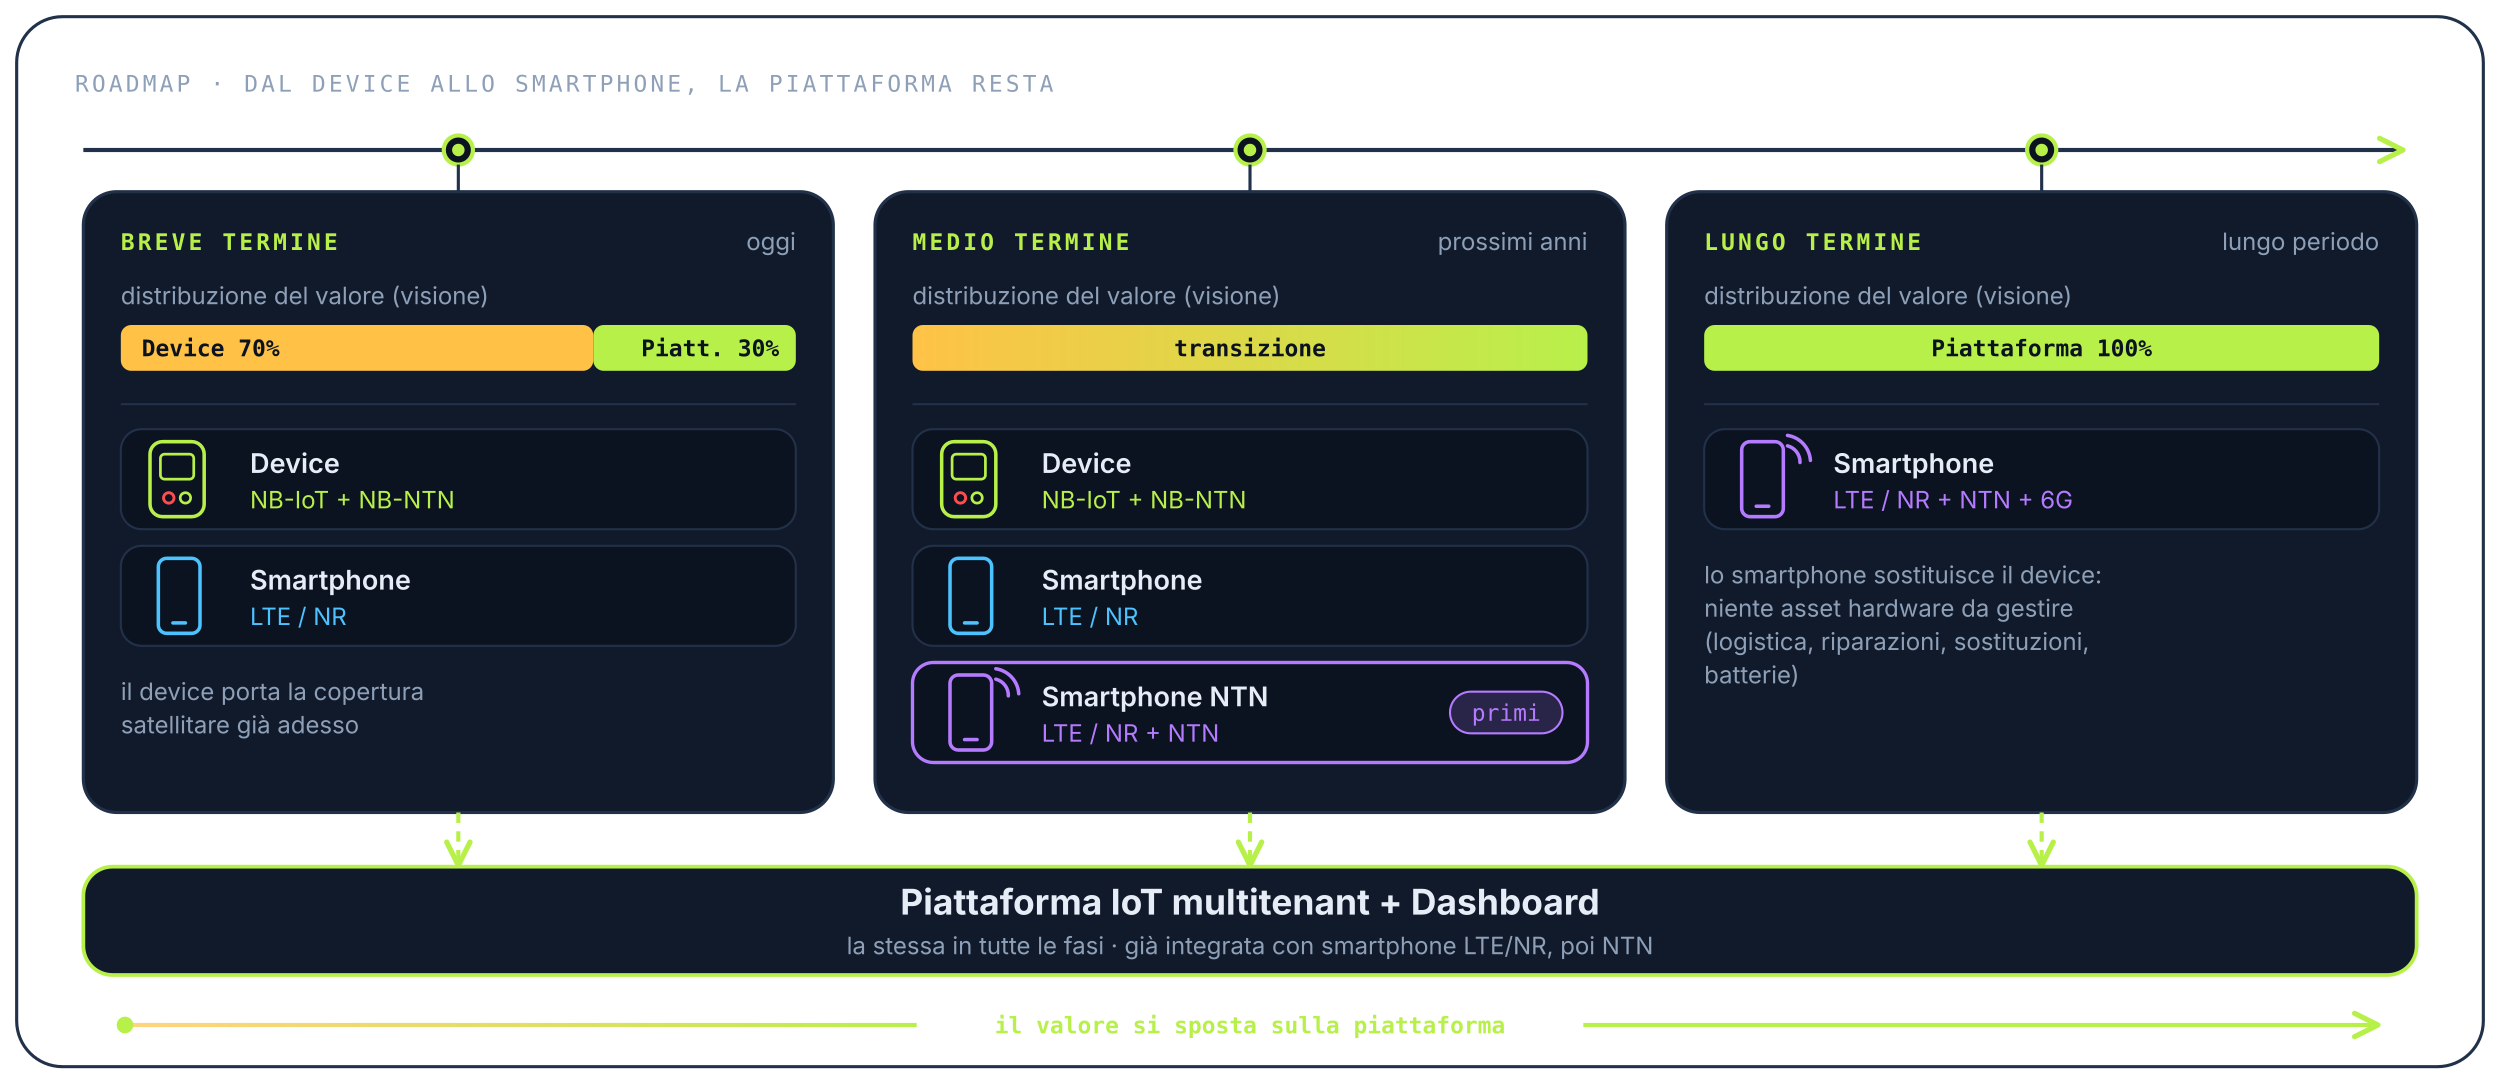
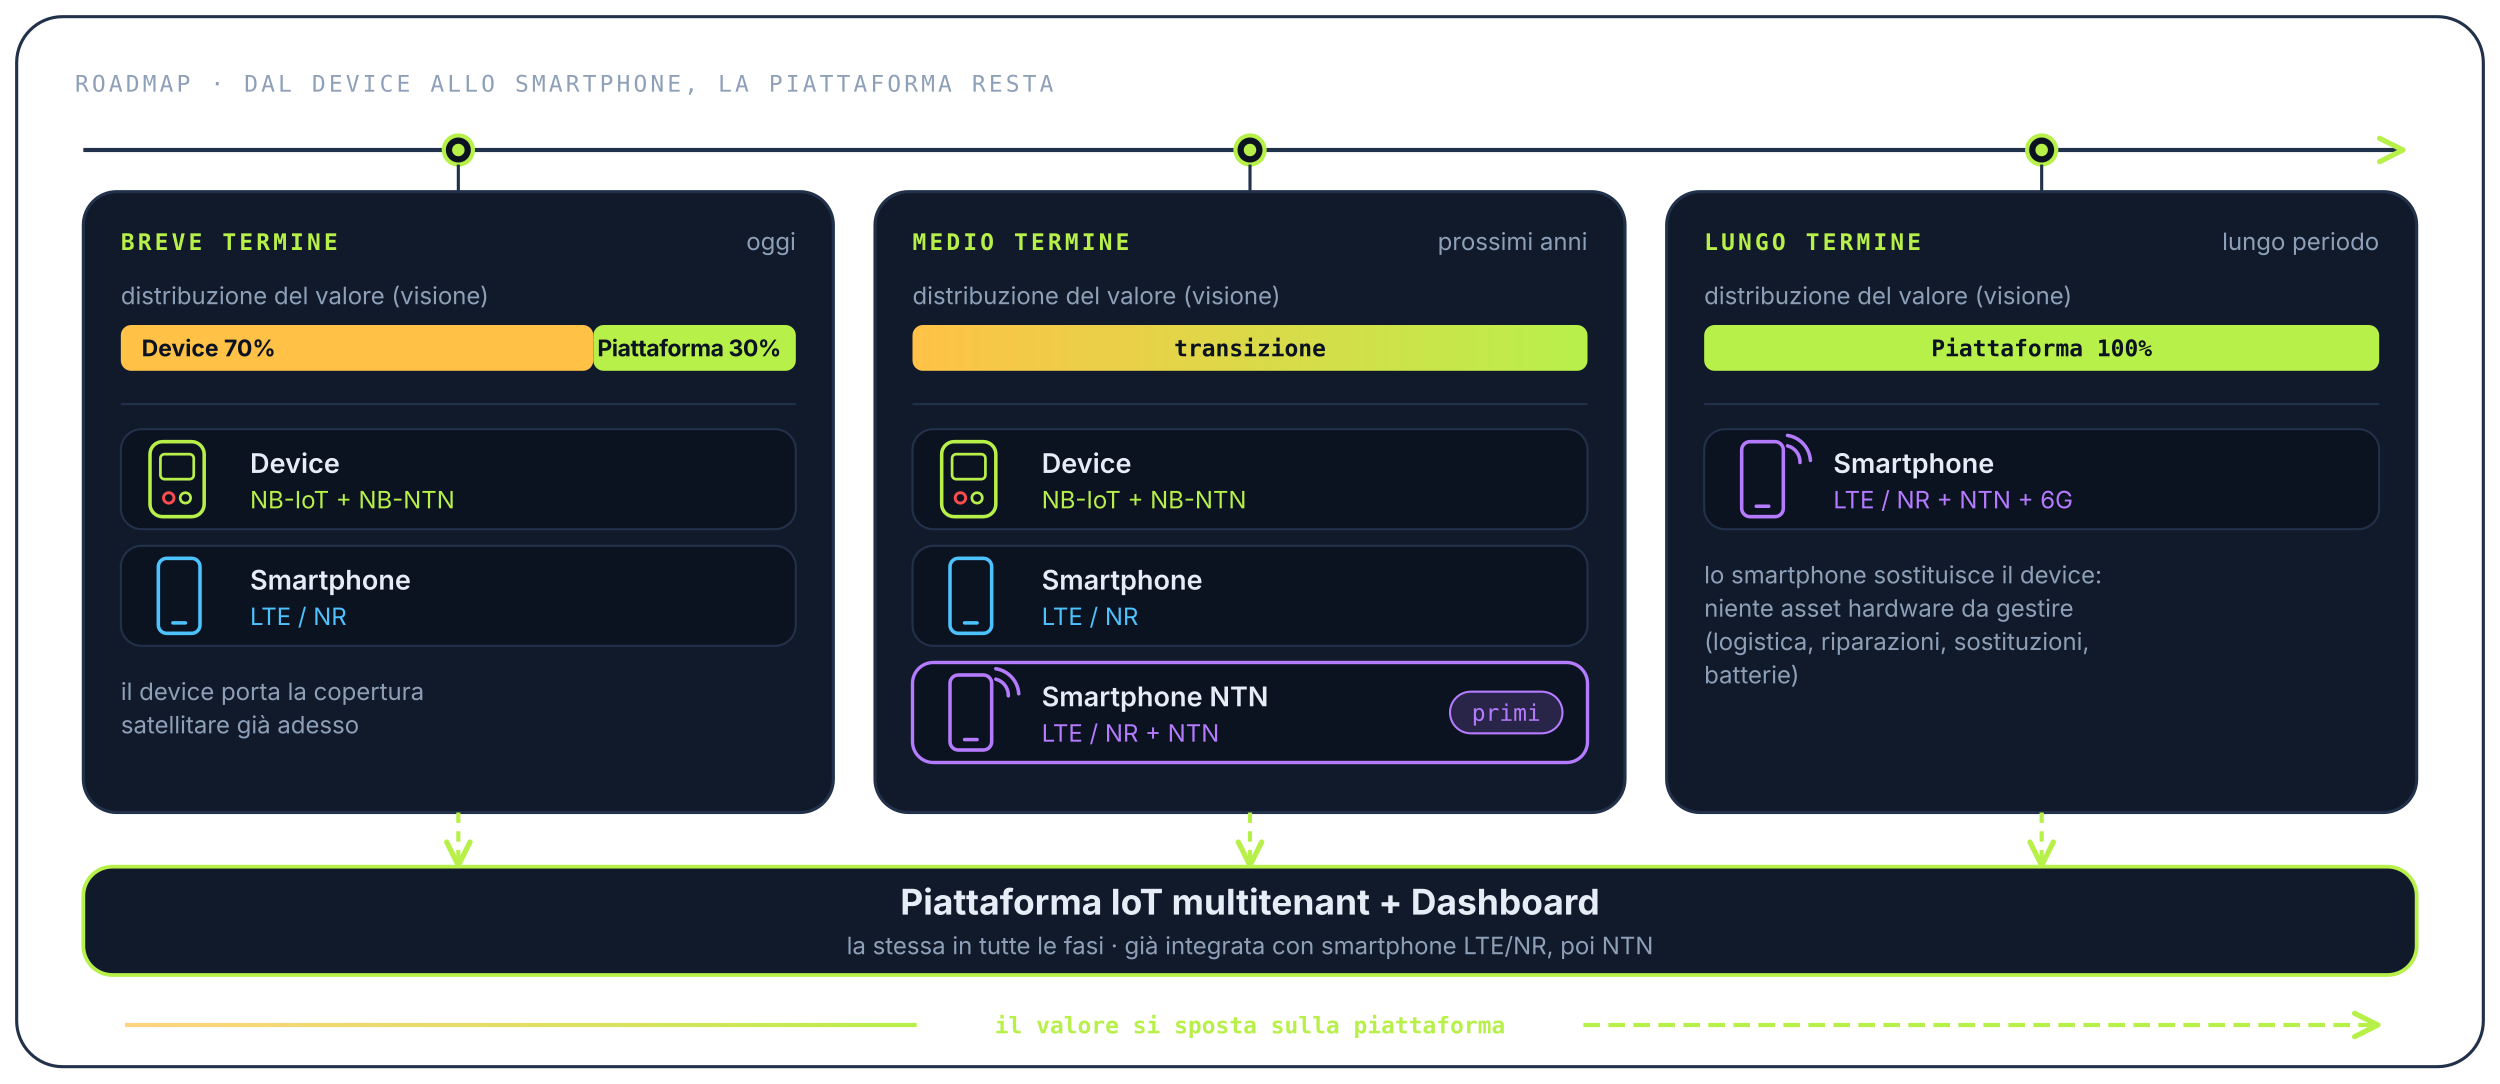
<svg xmlns="http://www.w3.org/2000/svg" viewBox="0 0 1200 520" role="img" aria-labelledby="rm-title rm-desc">
  <defs>
    <marker id="rm-arr" viewBox="0 0 10 10" refX="8" refY="5" markerWidth="7" markerHeight="7" orient="auto-start-reverse">
      <path d="M1 1 L9 5 L1 9" fill="none" stroke="#B8F04A" stroke-width="1.8" stroke-linecap="round" stroke-linejoin="round" />
    </marker>
    <linearGradient id="rm-grad" x1="0" x2="1" y1="0" y2="0">
      <stop offset="0" stop-color="#FFC247" />
      <stop offset="1" stop-color="#B8F04A" />
    </linearGradient>
    <linearGradient id="rm-grad2" gradientUnits="userSpaceOnUse" x1="60" x2="440" y1="0" y2="0">
      <stop offset="0" stop-color="#FFC247" stop-opacity=".7" />
      <stop offset="1" stop-color="#B8F04A" />
    </linearGradient>
  </defs>
  <style>
  .rm-k{font-family:"JetBrains Mono",monospace;font-size:11px;letter-spacing:1.5px;fill:#8EA0B8}
  .rm-h{font-family:"Space Grotesk",Inter,sans-serif;font-weight:700;font-size:17px;fill:#0B1220}
  .rm-t{font-family:Inter,"Space Grotesk",sans-serif;font-size:13px;fill:#E6EDF7}
  .rm-s{font-family:Inter,"Space Grotesk",sans-serif;font-size:11.5px;fill:#8EA0B8}
  .rm-m{font-family:"JetBrains Mono",monospace;font-size:11px;fill:#E6EDF7}
  .rm-b{font-family:"JetBrains Mono",monospace;font-size:11px;font-weight:700;fill:#0B1220}
  .rm-panel{fill:#111A2B;stroke:#22314A;stroke-width:1.5}
  .rm-flow{fill:none;animation:rm-dash 1.4s linear infinite}
  @keyframes rm-dash{to{stroke-dashoffset:-18}}
  .rm-pk{animation:rm-move 4s ease-in-out infinite}
  @keyframes rm-move{0%{transform:translateX(0);opacity:0}10%{opacity:1}90%{opacity:1}100%{transform:translateX(1040px);opacity:0}}
  @media (prefers-reduced-motion:reduce){.rm-flow,.rm-pk{animation:none}.rm-pk{display:none}}
</style>
  <rect x="8" y="8" width="1184" height="504" rx="22" fill="none" stroke="#22314A" stroke-width="1.5" />
  <text x="36" y="44" class="rm-k">ROADMAP · DAL DEVICE ALLO SMARTPHONE, LA PIATTAFORMA RESTA</text>
  <line x1="40" y1="72" x2="1152" y2="72" stroke="#22314A" stroke-width="2" marker-end="url(#rm-arr)" />
  <circle cx="220" cy="72" r="7" fill="#0B1220" stroke="#B8F04A" stroke-width="2" />
  <circle cx="220" cy="72" r="3" fill="#B8F04A" />
  <line x1="220" y1="79" x2="220" y2="92" stroke="#22314A" stroke-width="1.5" />
  <rect x="40" y="92" width="360" height="298" rx="16" class="rm-panel" />
  <text x="58" y="120" class="rm-k" style="fill:#B8F04A;font-weight:700">BREVE TERMINE</text>
  <text x="382" y="120" class="rm-s" text-anchor="end">oggi</text>
  <text x="58" y="146" class="rm-s">distribuzione del valore (visione)</text>
  <rect x="58" y="156" width="226.8" height="22" rx="5" fill="#FFC247" />
  <rect x="284.8" y="156" width="97.2" height="22" rx="5" fill="#B8F04A" />
-   <text x="68" y="171" class="rm-b">Device 70%</text>
-   <text x="374" y="171" class="rm-b" text-anchor="end">Piatt. 30%</text>
+   <text x="68" y="171" class="rm-b" style="font-family:Inter,sans-serif">Device 70%</text>
+   <text x="375" y="171" class="rm-b" text-anchor="end" style="font-family:Inter,sans-serif;letter-spacing:-.2px">Piattaforma 30%</text>
  <line x1="58" y1="194" x2="382" y2="194" stroke="#22314A" />
  <rect x="58" y="206" width="324" height="48" rx="10" fill="#0B1220" stroke="#22314A" stroke-width="1" />
  <g transform="translate(70 212)">
    <rect x="2" y="0" width="26" height="36" rx="6" fill="#0B1220" stroke="#B8F04A" stroke-width="1.7" />
    <rect x="7" y="6" width="16" height="12" rx="2" fill="none" stroke="#B8F04A" stroke-width="1.3" />
    <circle cx="11" cy="27" r="2.5" fill="none" stroke="#FF4D4D" stroke-width="1.4" />
    <circle cx="19" cy="27" r="2.5" fill="none" stroke="#B8F04A" stroke-width="1.3" />
  </g>
  <text x="120" y="227" class="rm-t" style="font-weight:600">Device</text>
  <text x="120" y="244" class="rm-s" style="fill:#B8F04A">NB-IoT + NB-NTN</text>
  <rect x="58" y="262" width="324" height="48" rx="10" fill="#0B1220" stroke="#22314A" stroke-width="1" />
  <g transform="translate(70 268)" fill="none" stroke="#4CC3FF" stroke-width="1.7" stroke-linecap="round" stroke-linejoin="round">
    <rect x="6" y="0" width="20" height="36" rx="4" fill="#0B1220" />
    <path d="M13 31 H19" />
  </g>
  <text x="120" y="283" class="rm-t" style="font-weight:600">Smartphone</text>
  <text x="120" y="300" class="rm-s" style="fill:#4CC3FF">LTE / NR</text>
  <text x="58" y="336" class="rm-s">il device porta la copertura</text>
  <text x="58" y="352" class="rm-s">satellitare già adesso</text>
  <path class="rm-flow" d="M220 390 V414" stroke="#B8F04A" stroke-width="2" stroke-dasharray="5 4" marker-end="url(#rm-arr)" />
  <circle cx="600" cy="72" r="7" fill="#0B1220" stroke="#B8F04A" stroke-width="2" />
  <circle cx="600" cy="72" r="3" fill="#B8F04A" />
  <line x1="600" y1="79" x2="600" y2="92" stroke="#22314A" stroke-width="1.5" />
  <rect x="420" y="92" width="360" height="298" rx="16" class="rm-panel" />
  <text x="438" y="120" class="rm-k" style="fill:#B8F04A;font-weight:700">MEDIO TERMINE</text>
  <text x="762" y="120" class="rm-s" text-anchor="end">prossimi anni</text>
  <text x="438" y="146" class="rm-s">distribuzione del valore (visione)</text>
  <rect x="438" y="156" width="324" height="22" rx="5" fill="url(#rm-grad)" />
  <text x="600.0" y="171" class="rm-b" text-anchor="middle">transizione</text>
  <line x1="438" y1="194" x2="762" y2="194" stroke="#22314A" />
  <rect x="438" y="206" width="324" height="48" rx="10" fill="#0B1220" stroke="#22314A" stroke-width="1" />
  <g transform="translate(450 212)">
    <rect x="2" y="0" width="26" height="36" rx="6" fill="#0B1220" stroke="#B8F04A" stroke-width="1.7" />
    <rect x="7" y="6" width="16" height="12" rx="2" fill="none" stroke="#B8F04A" stroke-width="1.3" />
    <circle cx="11" cy="27" r="2.5" fill="none" stroke="#FF4D4D" stroke-width="1.4" />
    <circle cx="19" cy="27" r="2.5" fill="none" stroke="#B8F04A" stroke-width="1.3" />
  </g>
  <text x="500" y="227" class="rm-t" style="font-weight:600">Device</text>
  <text x="500" y="244" class="rm-s" style="fill:#B8F04A">NB-IoT + NB-NTN</text>
  <rect x="438" y="262" width="324" height="48" rx="10" fill="#0B1220" stroke="#22314A" stroke-width="1" />
  <g transform="translate(450 268)" fill="none" stroke="#4CC3FF" stroke-width="1.7" stroke-linecap="round" stroke-linejoin="round">
    <rect x="6" y="0" width="20" height="36" rx="4" fill="#0B1220" />
    <path d="M13 31 H19" />
  </g>
  <text x="500" y="283" class="rm-t" style="font-weight:600">Smartphone</text>
  <text x="500" y="300" class="rm-s" style="fill:#4CC3FF">LTE / NR</text>
  <rect x="438" y="318" width="324" height="48" rx="10" fill="#0B1220" stroke="#B57BFF" stroke-width="1.6" />
  <g transform="translate(450 324)" fill="none" stroke="#B57BFF" stroke-width="1.7" stroke-linecap="round" stroke-linejoin="round">
    <rect x="6" y="0" width="20" height="36" rx="4" fill="#0B1220" />
    <path d="M13 31 H19" />
    <path d="M28 2 A8 8 0 0 1 34 10 M28 -3 A13 13 0 0 1 39 9" />
  </g>
  <text x="500" y="339" class="rm-t" style="font-weight:600">Smartphone NTN</text>
  <text x="500" y="356" class="rm-s" style="fill:#B57BFF">LTE / NR + NTN</text>
  <rect x="696" y="332" width="54" height="20" rx="10" fill="#B57BFF" fill-opacity=".18" stroke="#B57BFF" />
  <text x="723" y="346" class="rm-m" text-anchor="middle" style="fill:#B57BFF">primi</text>
  <path class="rm-flow" d="M600 390 V414" stroke="#B8F04A" stroke-width="2" stroke-dasharray="5 4" marker-end="url(#rm-arr)" />
  <circle cx="980" cy="72" r="7" fill="#0B1220" stroke="#B8F04A" stroke-width="2" />
  <circle cx="980" cy="72" r="3" fill="#B8F04A" />
  <line x1="980" y1="79" x2="980" y2="92" stroke="#22314A" stroke-width="1.5" />
  <rect x="800" y="92" width="360" height="298" rx="16" class="rm-panel" />
  <text x="818" y="120" class="rm-k" style="fill:#B8F04A;font-weight:700">LUNGO TERMINE</text>
  <text x="1142" y="120" class="rm-s" text-anchor="end">lungo periodo</text>
  <text x="818" y="146" class="rm-s">distribuzione del valore (visione)</text>
  <rect x="818" y="156" width="324" height="22" rx="5" fill="#B8F04A" />
  <text x="980.0" y="171" class="rm-b" text-anchor="middle">Piattaforma 100%</text>
  <line x1="818" y1="194" x2="1142" y2="194" stroke="#22314A" />
  <rect x="818" y="206" width="324" height="48" rx="10" fill="#0B1220" stroke="#22314A" stroke-width="1" />
  <g transform="translate(830 212)" fill="none" stroke="#B57BFF" stroke-width="1.7" stroke-linecap="round" stroke-linejoin="round">
    <rect x="6" y="0" width="20" height="36" rx="4" fill="#0B1220" />
    <path d="M13 31 H19" />
    <path d="M28 2 A8 8 0 0 1 34 10 M28 -3 A13 13 0 0 1 39 9" />
  </g>
  <text x="880" y="227" class="rm-t" style="font-weight:600">Smartphone</text>
  <text x="880" y="244" class="rm-s" style="fill:#B57BFF">LTE / NR + NTN + 6G</text>
  <text x="818" y="280" class="rm-s">lo smartphone sostituisce il device:</text>
  <text x="818" y="296" class="rm-s">niente asset hardware da gestire</text>
  <text x="818" y="312" class="rm-s">(logistica, riparazioni, sostituzioni,</text>
  <text x="818" y="328" class="rm-s">batterie)</text>
  <path class="rm-flow" d="M980 390 V414" stroke="#B8F04A" stroke-width="2" stroke-dasharray="5 4" marker-end="url(#rm-arr)" />
  <rect x="40" y="416" width="1120" height="52" rx="14" fill="#111A2B" stroke="#B8F04A" stroke-width="1.8" />
  <text x="600" y="439" text-anchor="middle" style="font-family:'Space Grotesk',Inter,sans-serif;font-weight:700;font-size:17px;fill:#E6EDF7">Piattaforma IoT multitenant + Dashboard</text>
  <text x="600" y="458" class="rm-s" text-anchor="middle">la stessa in tutte le fasi · già integrata con smartphone LTE/NR, poi NTN</text>
  <line x1="60" y1="492" x2="440" y2="492" stroke="url(#rm-grad2)" stroke-width="2" />
  <text x="600" y="496" class="rm-m" text-anchor="middle" style="fill:#B8F04A;font-weight:700">il valore si sposta sulla piattaforma</text>
-   <line x1="760" y1="492" x2="1140" y2="492" stroke="#B8F04A" stroke-width="2" marker-end="url(#rm-arr)" />
-   <circle class="rm-pk" cx="60" cy="492" r="4" fill="#B8F04A" />
+   <line class="rm-flow" x1="760" y1="492" x2="1140" y2="492" stroke="#B8F04A" stroke-width="2" stroke-dasharray="8 4" marker-end="url(#rm-arr)" />
</svg>
